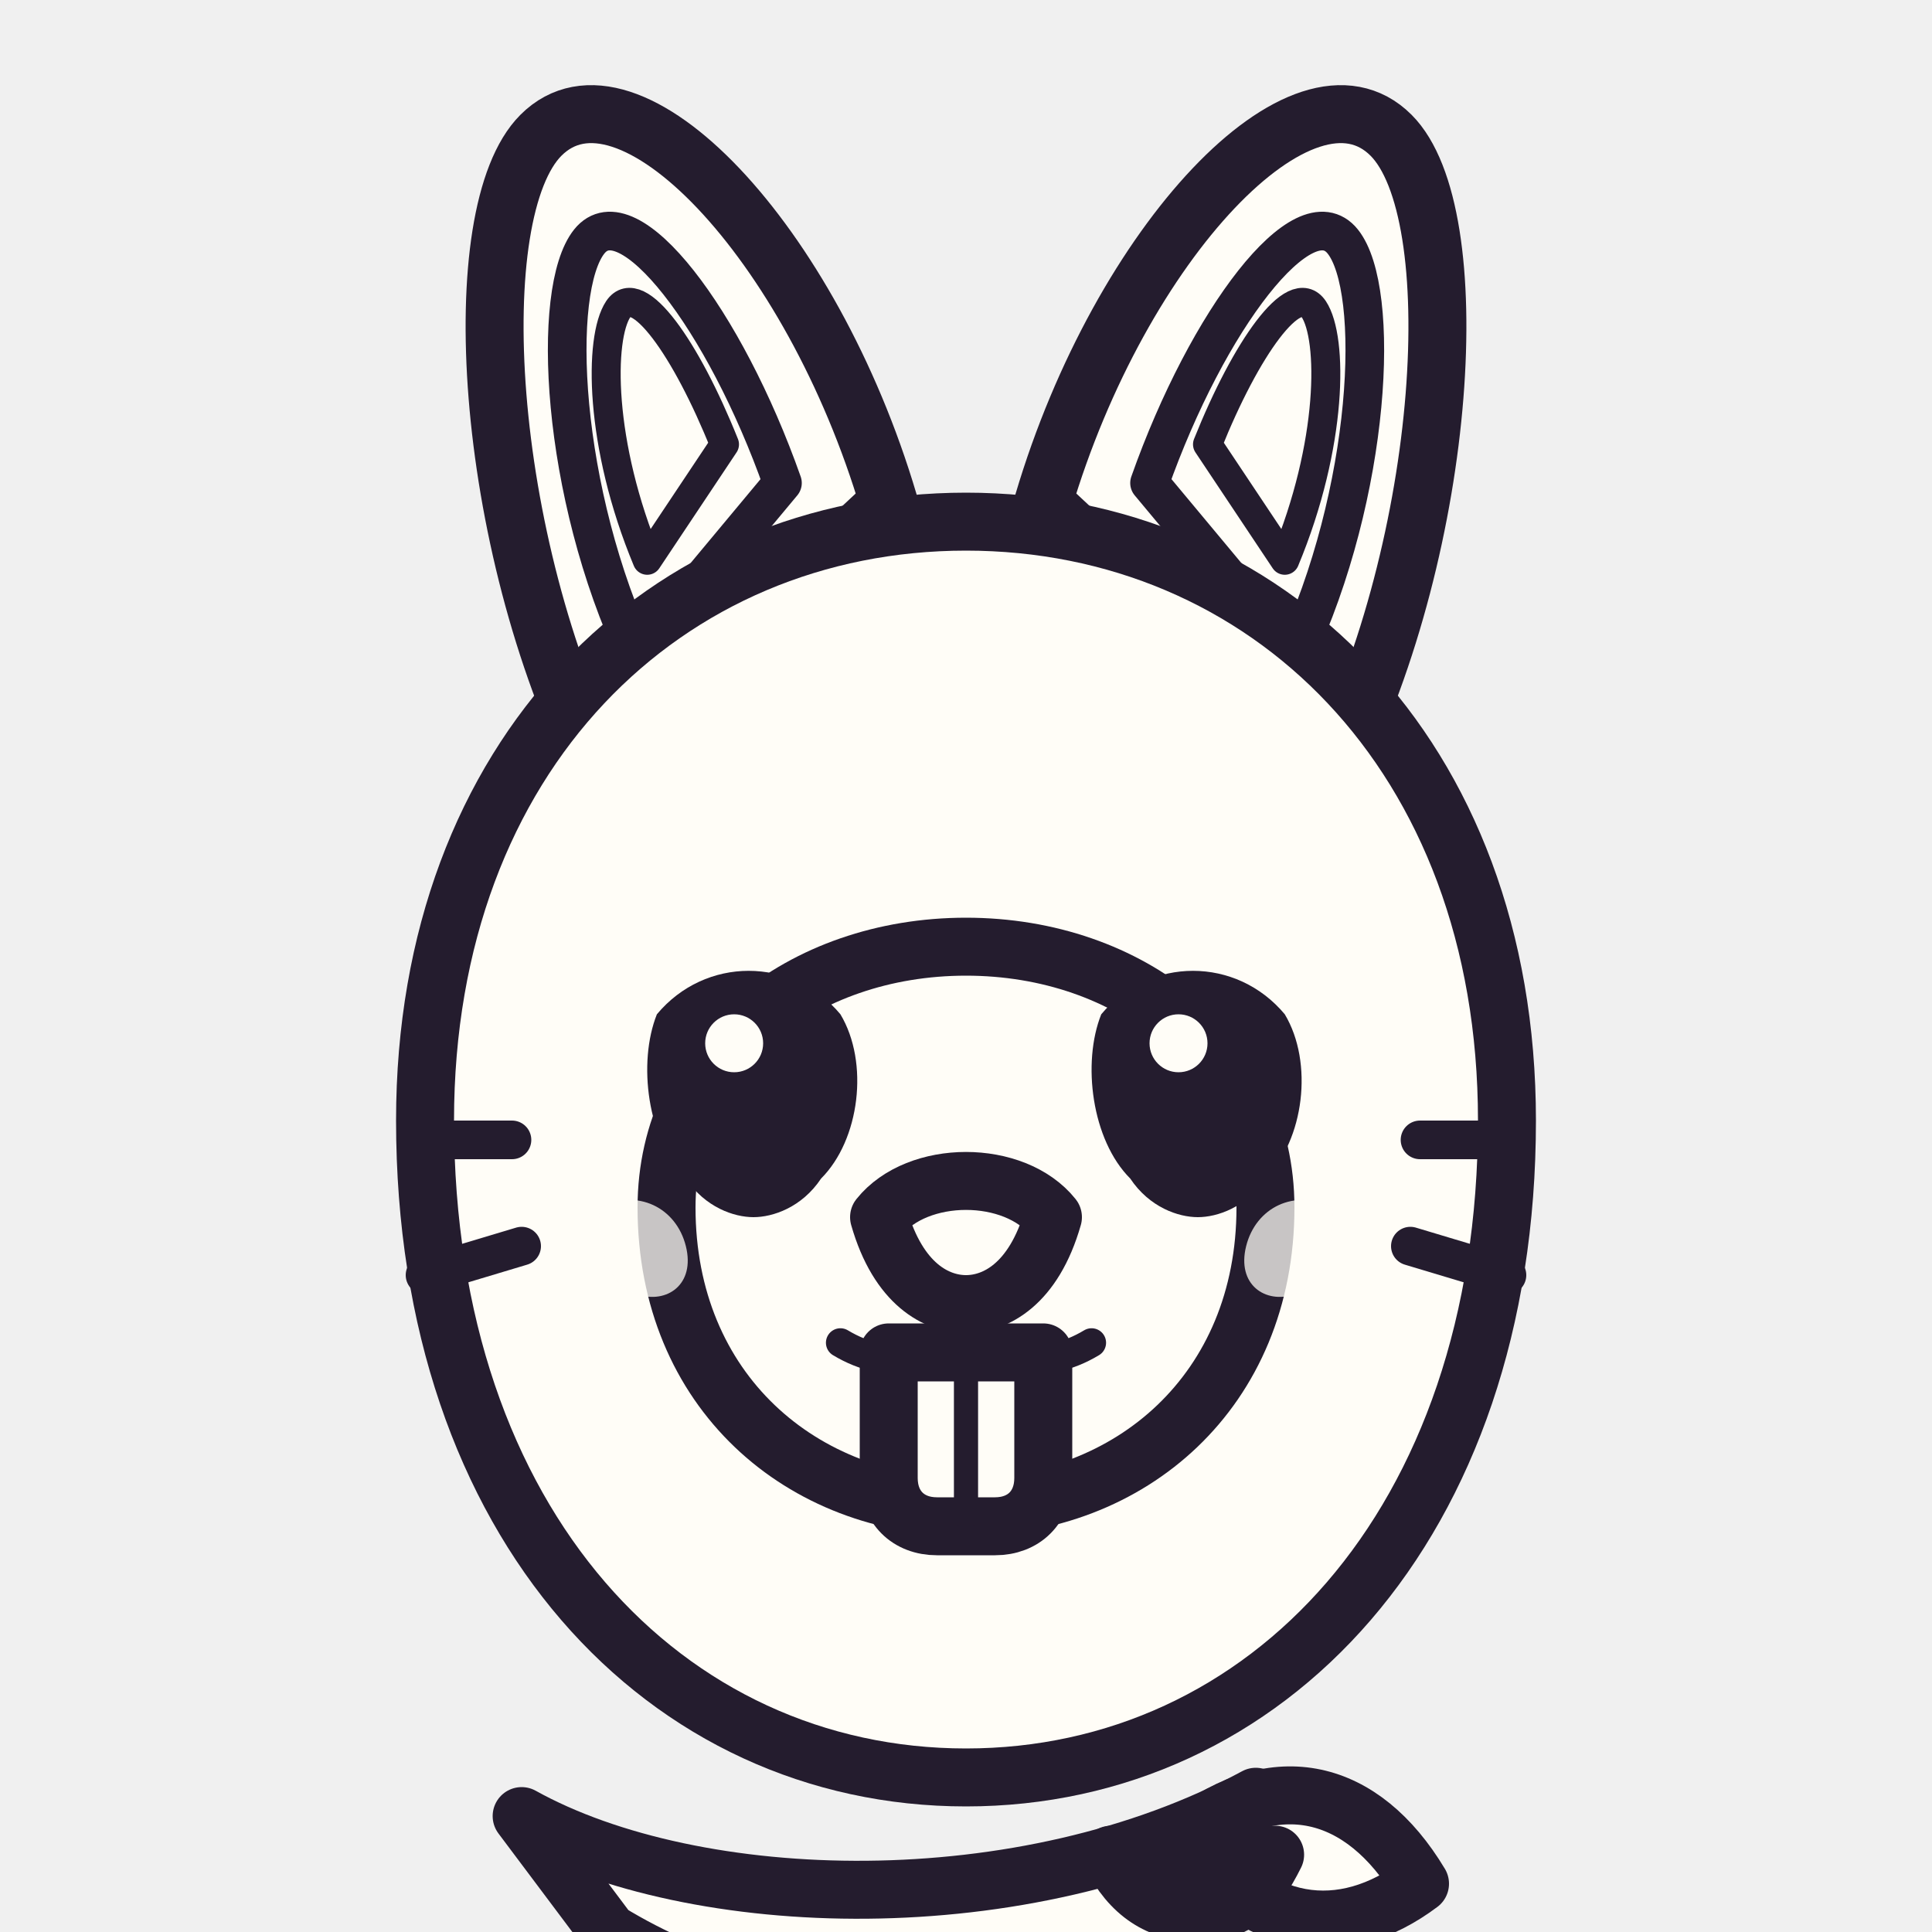
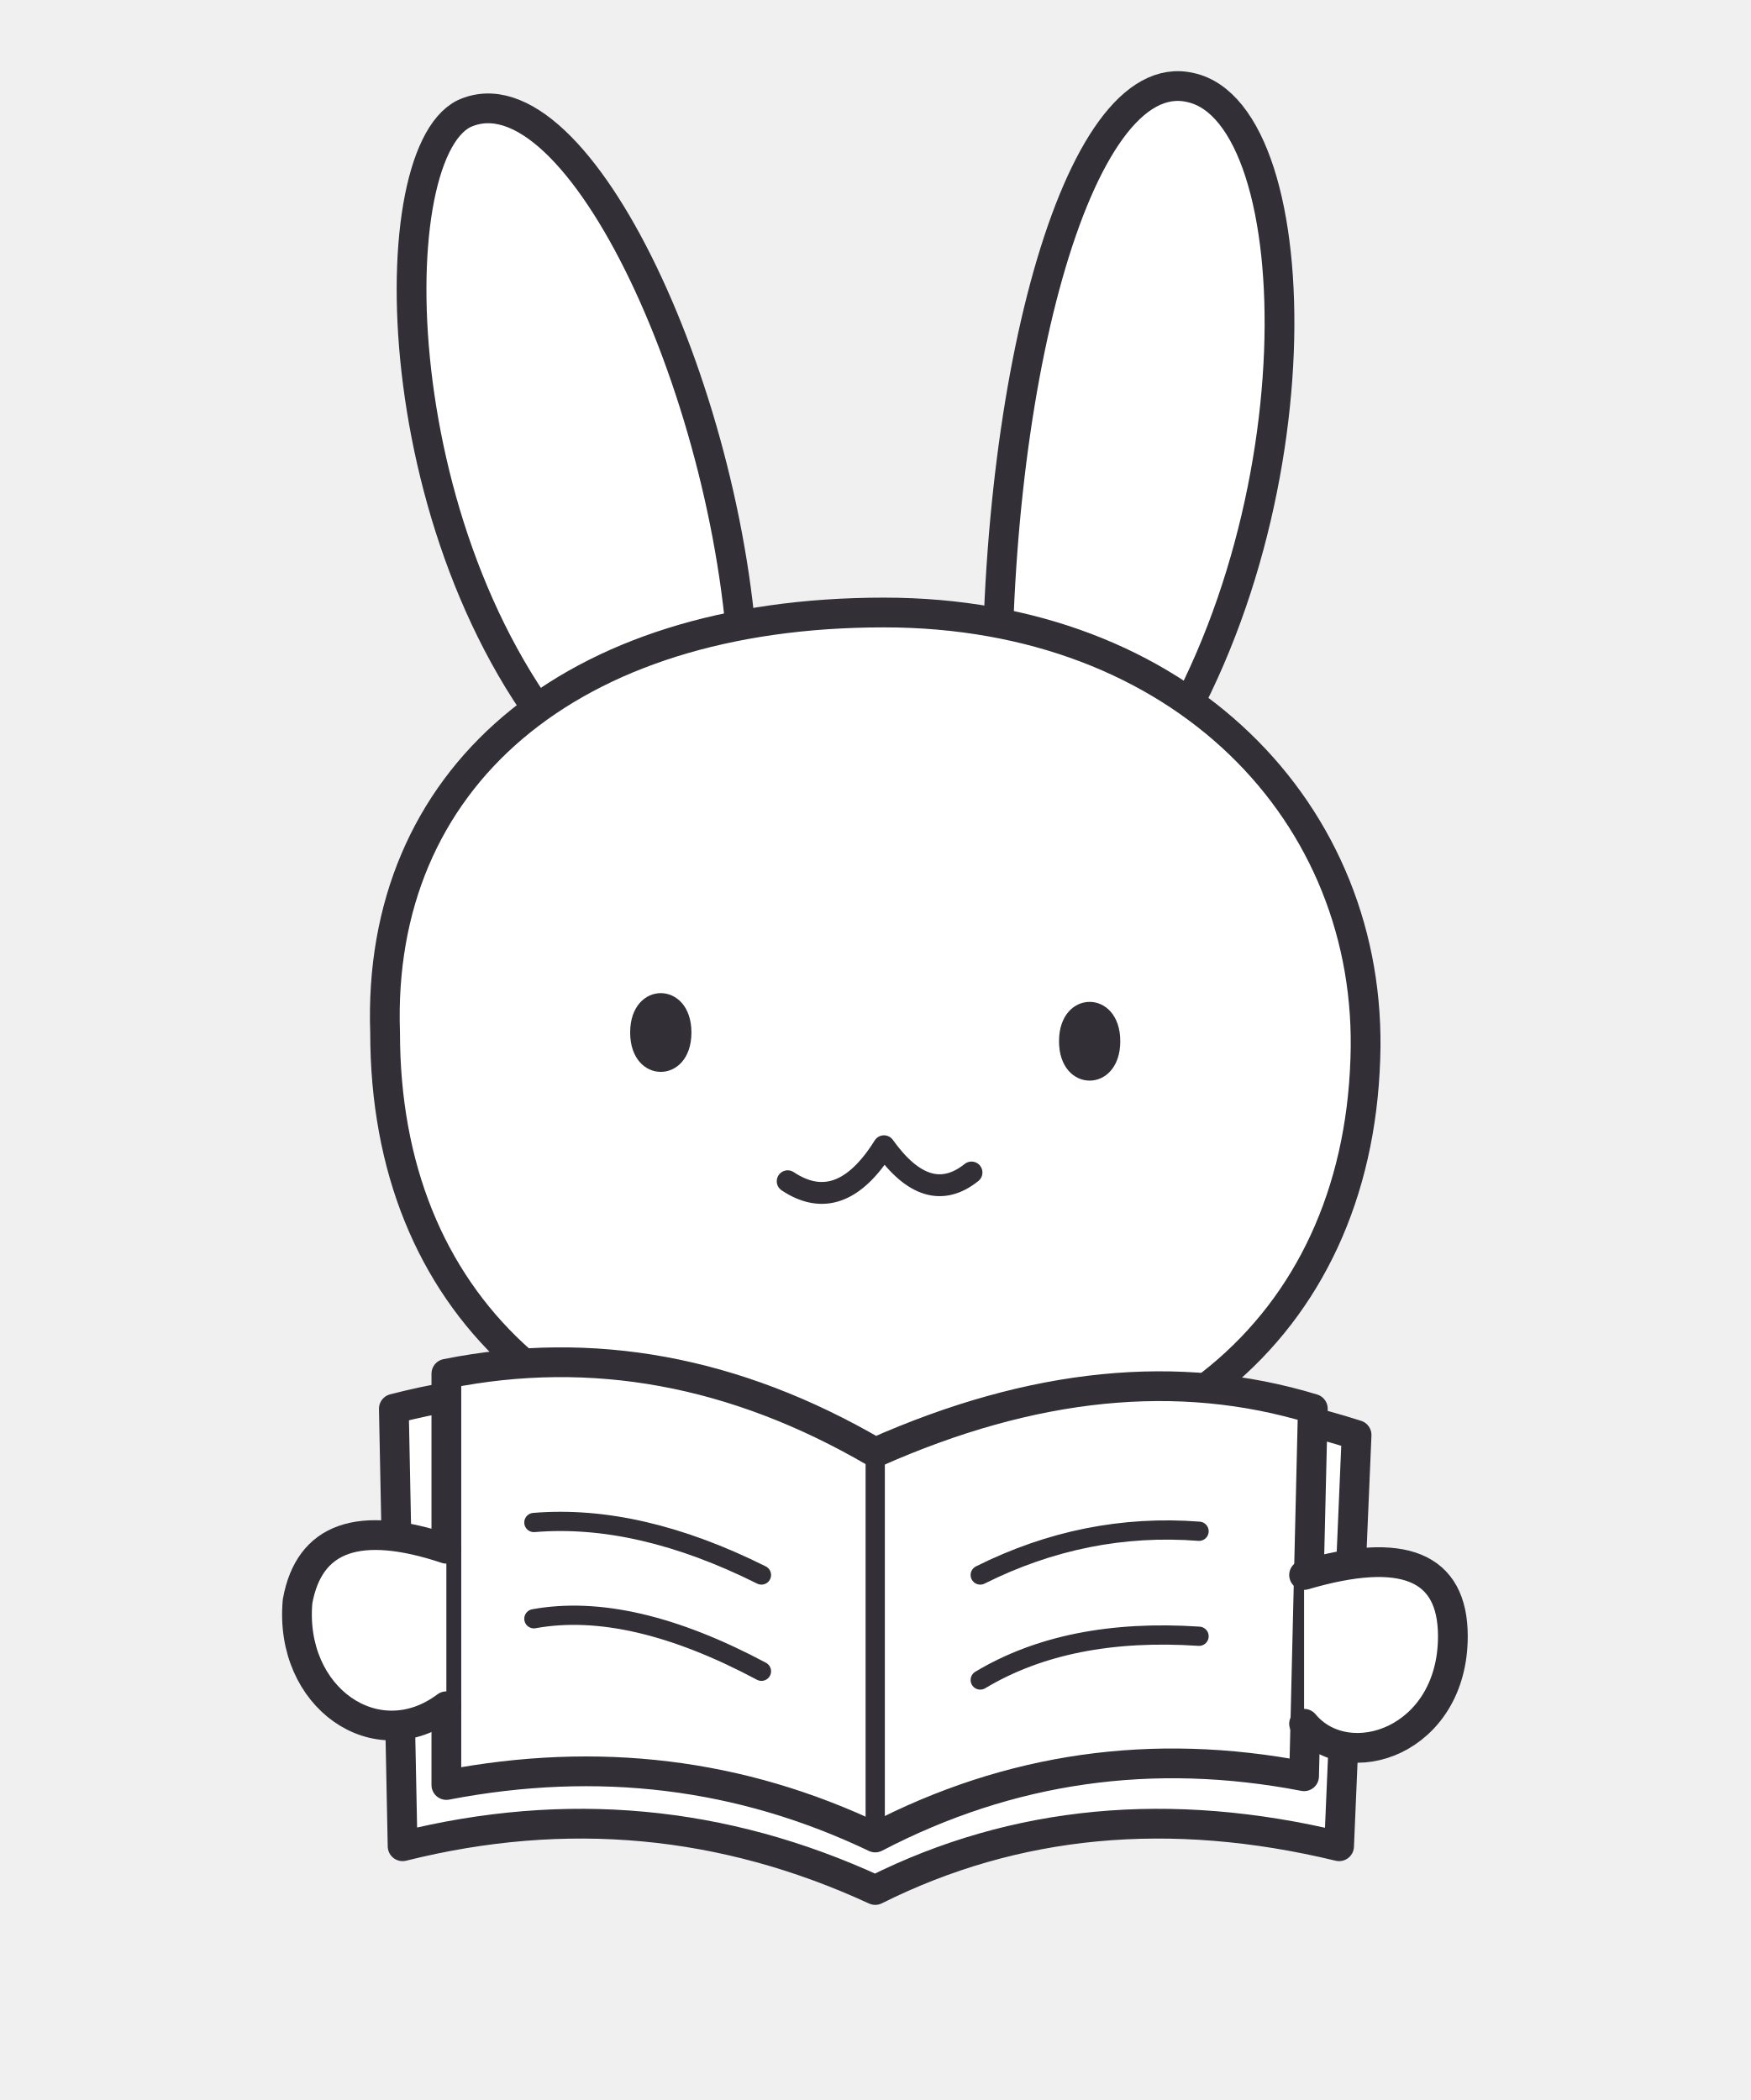
- <svg xmlns="http://www.w3.org/2000/svg" viewBox="0 0 200 200" role="img" aria-labelledby="plumTitle">
-   <g stroke="#241C2E" stroke-width="6" stroke-linecap="round" stroke-linejoin="round">
-     <path fill="#FFFDF7" d="M62 80C50 56 48 22 56 14c9-9 28 11 36 38Z" />
-     <path fill="#FFFDF7" stroke-width="4" d="M66 68C58 51 57 30 61 25c4-5 14 8 20 25Z" />
-     <path fill="#FFFDF7" stroke-width="3" d="M67 58C62 46 62 35 64 32c2-3 7 4 11 14Z" />
-     <path fill="#FFFDF7" d="M138 80c12-24 14-58 6-66-9-9-28 11-36 38Z" />
-     <path fill="#FFFDF7" stroke-width="4" d="M134 68c8-17 9-38 5-43-4-5-14 8-20 25Z" />
-     <path fill="#FFFDF7" stroke-width="3" d="M133 58c5-12 5-23 3-26-2-3-7 4-11 14Z" />
-     <path fill="#FFFDF7" d="M44 116c0-38 25-62 56-62s56 24 56 62c0 42-25 68-56 68s-56-26-56-68Z" />
-     <path fill="#FFFDF7" d="M69 125c0-16 14-27 31-27s31 11 31 27c0 19-14 31-31 31s-31-12-31-31Z" />
-     <path fill="#241C2E" stroke="none" d="M68 105c5-6 14-6 19 0 3 5 2 13-2 17-2 3-5 4-7 4s-5-1-7-4c-4-4-5-12-3-17Zm46 0c5-6 14-6 19 0 3 5 2 13-2 17-2 3-5 4-7 4s-5-1-7-4c-4-4-5-12-3-17Z" />
-     <circle cx="76" cy="108" r="3" fill="#FFFDF7" stroke="none" />
-     <circle cx="122" cy="108" r="3" fill="#FFFDF7" stroke="none" />
-     <path fill="#FFFDF7" d="M91 126c4-5 14-5 18 0-2 7-6 9-9 9s-7-2-9-9Z" />
-     <path fill="none" stroke-width="3" d="M100 136c-3 5-8 6-13 3m13-3c3 5 8 6 13 3" />
-     <path fill="#FFFDF7" d="M92 140h16v13c0 3-2 5-5 5h-6c-3 0-5-2-5-5Z" />
-     <path fill="none" stroke-width="2.5" d="M100 141v16" />
-     <path fill="none" stroke="#241C2E" stroke-width="4" d="M53 118h-9m10 11-10 3m103-14h9m-10 11 10 3" />
-     <path fill="#FFFDF7" stroke="none" opacity=".75" d="M62 125c4-2 8 0 9 4 1 4-2 6-5 5-3-1-4-4-4-9Zm76 0c-4-2-8 0-9 4-1 4 2 6 5 5 3-1 4-4 4-9Z" />
-     <path fill="#FFFDF7" d="M54 188c18 10 52 11 76-2l-5 16c-19 10-44 9-62-2Z" />
-     <path fill="#FFFDF7" d="M123 190c9-7 18-5 24 5-8 6-17 5-24-5Z" />
-     <path fill="#FFFDF7" d="M115 192c2 4 5 6 9 6 4 0 6-2 8-6Z" />
+ <svg xmlns="http://www.w3.org/2000/svg" viewBox="0 0 200 240" role="img" aria-labelledby="title">
+   <g stroke="#322f37" stroke-width="3.4" stroke-linecap="round" stroke-linejoin="round">
+     <path fill="#ffffff" d="M68 89C44 65 43 18 53 13c13-6 31 33 32 65m29 7c-1-40 9-78 22-75 14 3 15 51-6 80" />
+     <path fill="#ffffff" stroke="none" d="M66 66c-8-16-13-35-10-40 4-6 14 23 17 36Zm54 0c0-17 7-39 12-40 5-2 2 24-4 39Z" />
+     <path fill="#ffffff" d="M44 118c-1-29 21-48 57-48 34 0 56 23 55 51-1 31-24 50-58 48-33-1-54-20-54-51Z" />
+     <path fill="#322f37" stroke="none" d="M72 118c0-6 7-6 7 0s-7 6-7 0Zm49 1c0-6 7-6 7 0s-7 6-7 0Z" />
+     <path fill="#ffffff" stroke="none" d="M95 127q7-5 12 0l-6 5Z" />
+     <path fill="none" stroke-width="2.5" d="M101 131q-5 8-11 4m11-4q5 7 10 3" />
+     <path fill="#ffffff" stroke="none" d="M59 129q11-5 12 2t-12 1Zm69 1q11-5 12 2t-12 1Z" />
+     <path fill="#ffffff" d="M55 170q43 12 90-1l-2 34-90-1Z" />
+     <path fill="#ffffff" d="M45 161q27-7 54 6 28-12 56-3l-2 47q-29-7-53 5-26-12-54-5Z" />
+     <path fill="#ffffff" d="M51 157q25-5 49 9 27-12 50-5l-1 42q-26-5-49 7-23-11-49-6Z" />
+     <path fill="none" d="m100 166 0 44m-39-36q12-1 26 6m-26 5q11-2 26 6m25-11q12-6 25-5m-25 17q10-6 25-5" stroke-width="2.2" />
+     <path fill="#ffffff" d="M51 177q-15-5-17 6c-1 11 9 18 17 12m98-15q17-5 17 7c0 12-12 16-17 10" />
  </g>
</svg>
